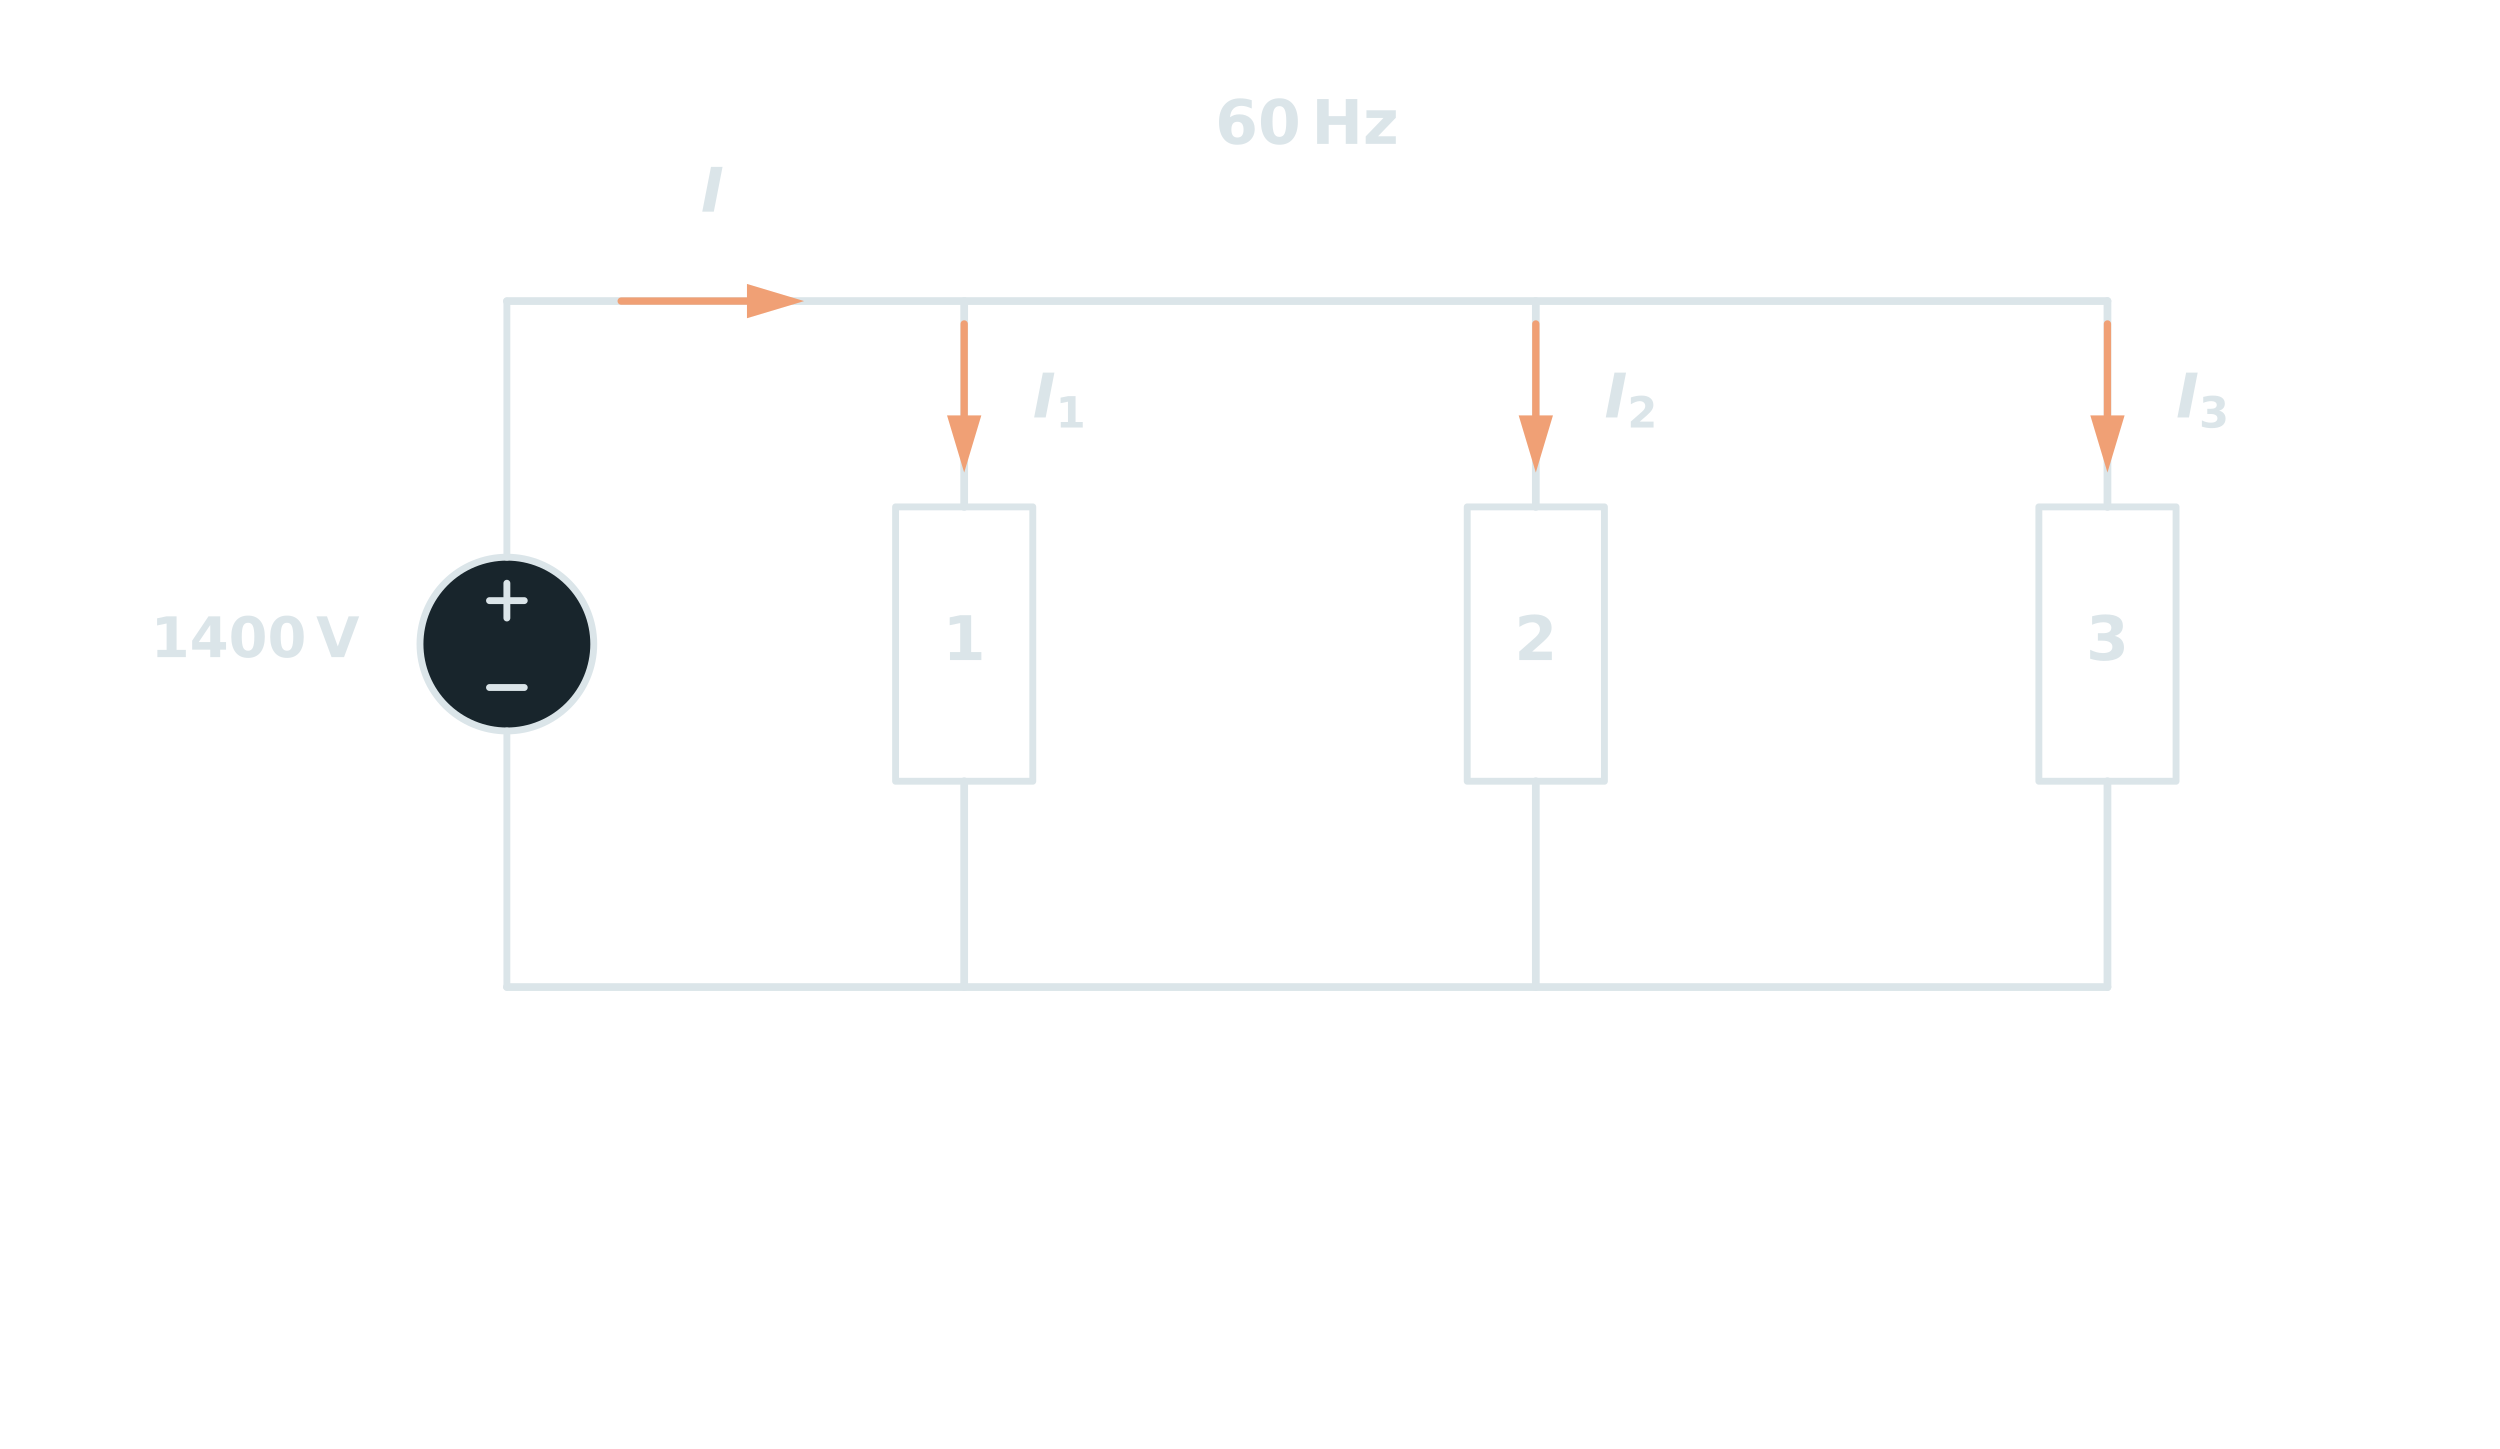
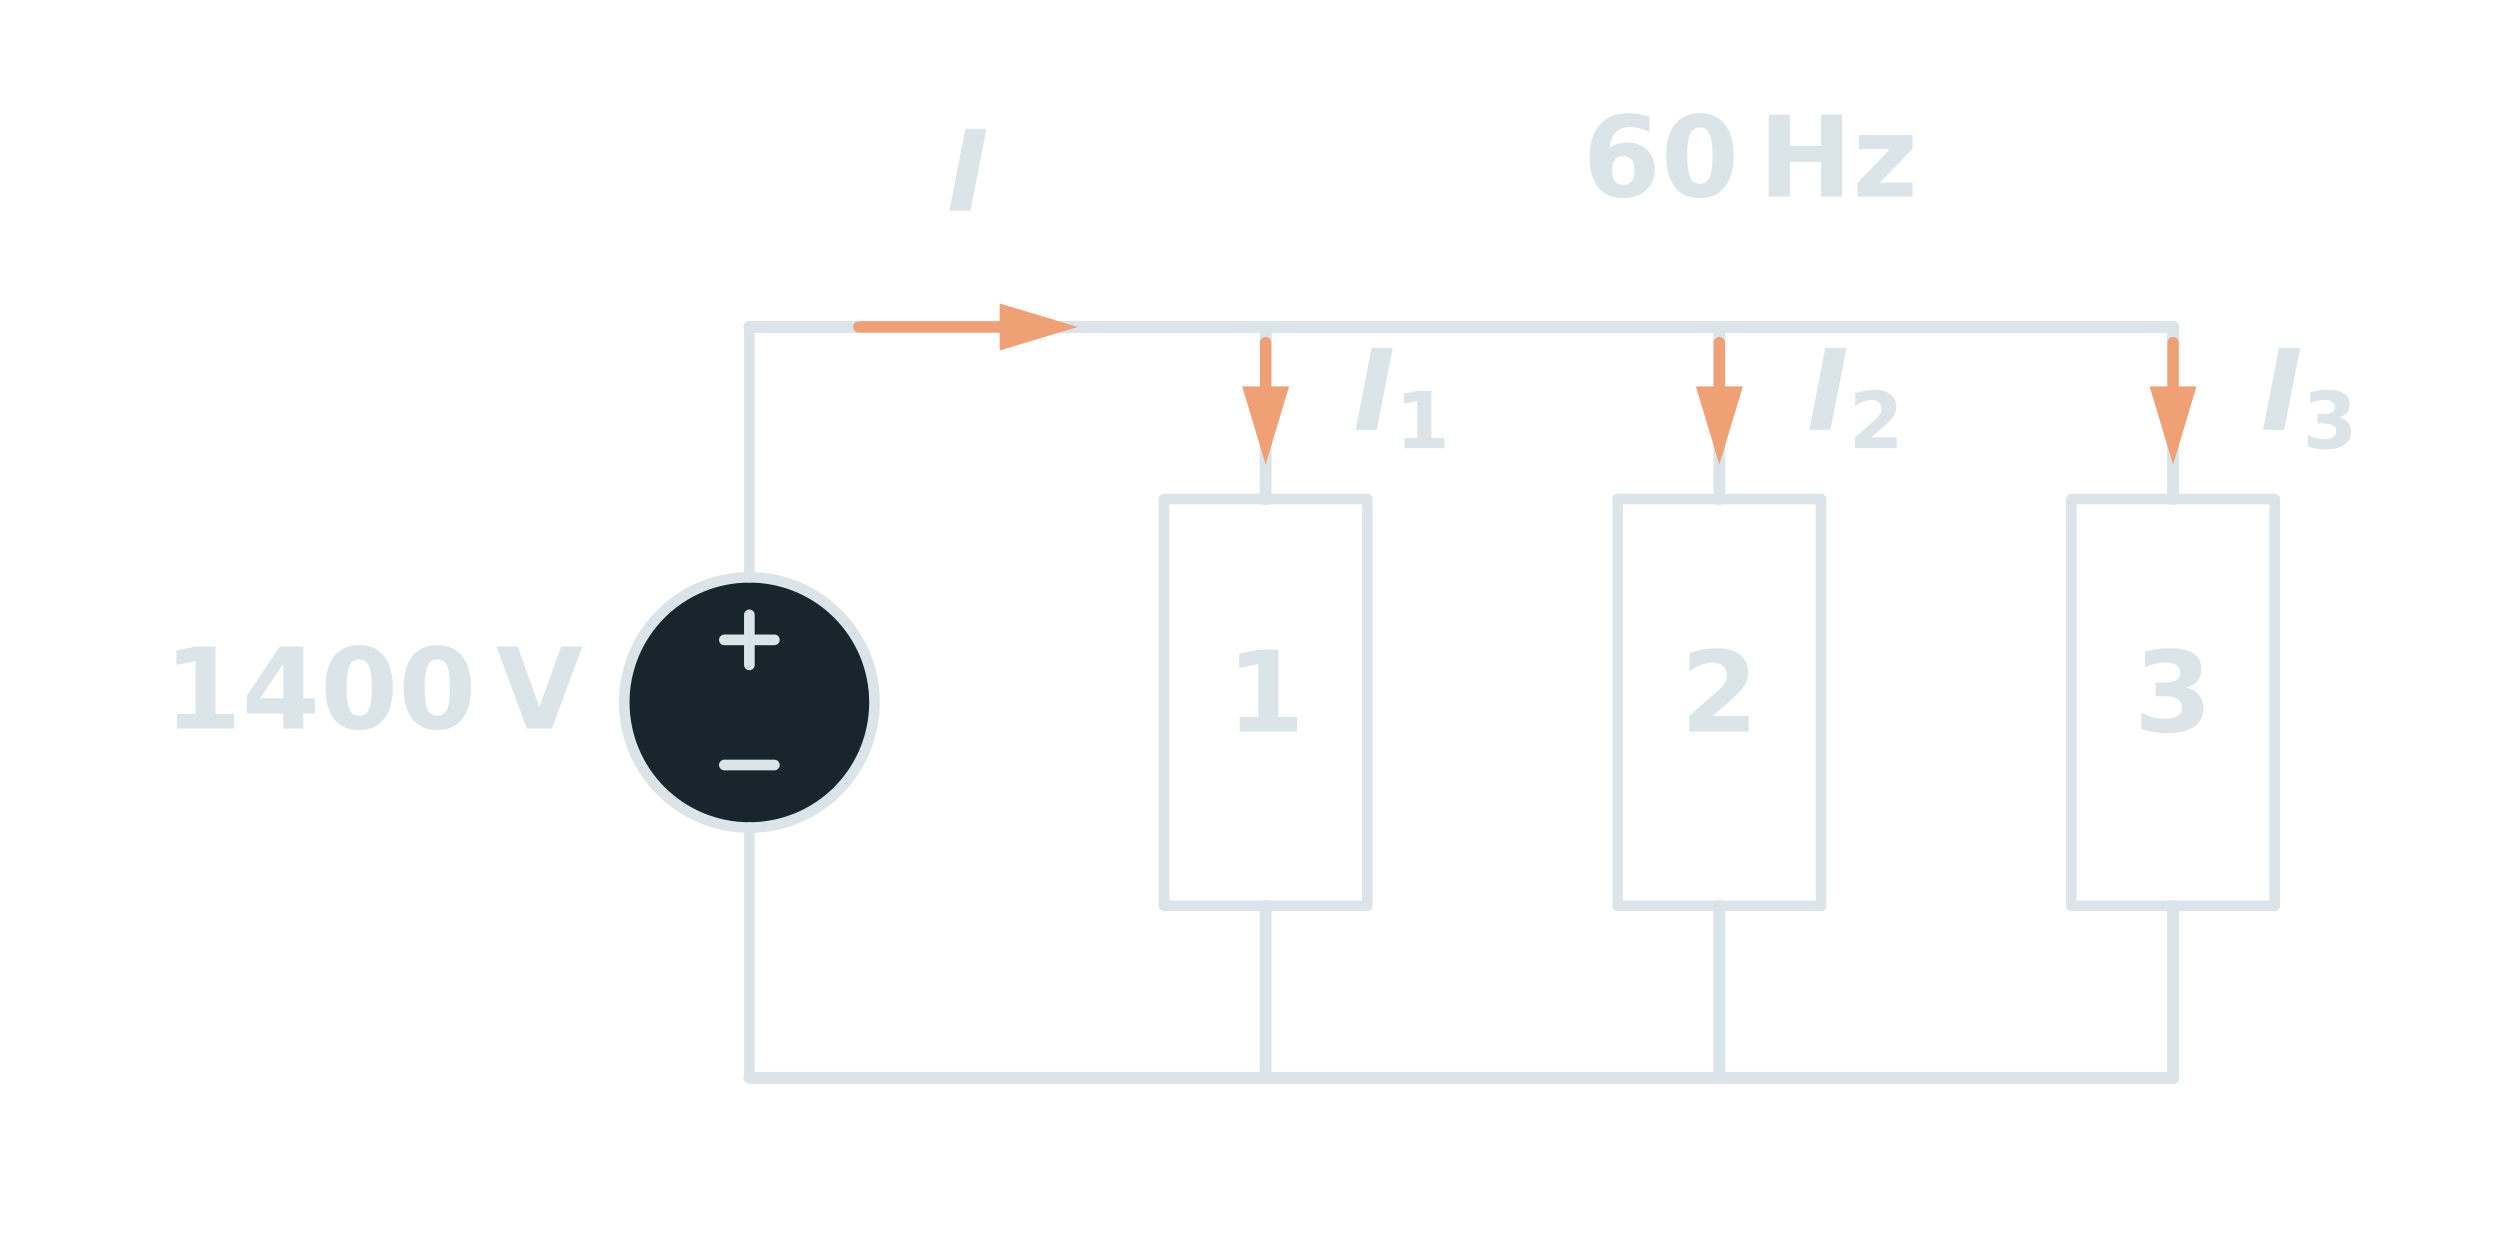
- <svg xmlns="http://www.w3.org/2000/svg" width="581.04pt" height="336.583pt" viewBox="0 0 581.04 336.583" version="1.1">
+ <svg xmlns="http://www.w3.org/2000/svg" width="375.84pt" height="185.328pt" viewBox="0 0 375.84 185.328" version="1.1">
  <defs>
    <style type="text/css">*{stroke-linejoin: round; stroke-linecap: butt}</style>
  </defs>
  <g id="figure_1">
    <g id="patch_1">
-       <path d="M 0 336.583 L 581.04 336.583 L 581.04 0 L 0 0 L 0 336.583 z " style="fill: none" />
+       <path d="M 0 185.328 L 375.84 185.328 L 375.84 0 L 0 0 L 0 185.328 z " style="fill: none" />
    </g>
    <g id="axes_1">
      <g id="schemdraw-a0-19">
-         <path d="M 117.806 229.406 L 117.806 169.886 L 117.806 169.886 M 117.806 129.497 L 117.806 129.497 L 117.806 129.497 L 117.806 69.977 L 117.806 229.406 " clip-path="url(#p53390b67b1)" style="fill: #18252c; stroke: #18252c; stroke-linejoin: miter" />
+         <path d="M 112.656 162.048 L 112.656 124.416 L 112.656 124.416 M 112.656 86.784 L 112.656 86.784 L 112.656 86.784 L 112.656 49.152 L 112.656 162.048 " clip-path="url(#p9cb8bde423)" style="fill: #18252c; stroke: #18252c; stroke-linejoin: miter" />
      </g>
      <g id="schemdraw-a0-20">
-         <path d="M 117.806 169.886 C 123.161 169.886 128.298 167.758 132.085 163.971 C 135.872 160.184 138 155.047 138 149.691 C 138 144.336 135.872 139.199 132.085 135.412 C 128.298 131.625 123.161 129.497 117.806 129.497 C 112.45 129.497 107.313 131.625 103.526 135.412 C 99.739 139.199 97.611 144.336 97.611 149.691 C 97.611 155.047 99.739 160.184 103.526 163.971 C 107.313 167.758 112.45 169.886 117.806 169.886 z " clip-path="url(#p53390b67b1)" style="fill: #18252c; stroke: #dbe5e9; stroke-width: 1.6; stroke-linejoin: miter" />
+         <path d="M 112.656 124.416 C 117.646 124.416 122.432 122.433 125.961 118.905 C 129.489 115.376 131.472 110.59 131.472 105.6 C 131.472 100.61 129.489 95.824 125.961 92.295 C 122.432 88.767 117.646 86.784 112.656 86.784 C 107.666 86.784 102.88 88.767 99.351 92.295 C 95.823 95.824 93.84 100.61 93.84 105.6 C 93.84 110.59 95.823 115.376 99.351 118.905 C 102.88 122.433 107.666 124.416 112.656 124.416 z " clip-path="url(#p9cb8bde423)" style="fill: #18252c; stroke: #dbe5e9; stroke-width: 1.6; stroke-linejoin: miter" />
      </g>
      <g id="schemdraw-a0-0">
-         <path d="M 117.806 229.406 L 117.806 169.886 L 117.806 169.886 M 117.806 129.497 L 117.806 129.497 L 117.806 69.977 " clip-path="url(#p53390b67b1)" style="fill: none; stroke: #dbe5e9; stroke-width: 1.6; stroke-linecap: round" />
+         <path d="M 112.656 162.048 L 112.656 124.416 L 112.656 124.416 M 112.656 86.784 L 112.656 86.784 L 112.656 49.152 " clip-path="url(#p9cb8bde423)" style="fill: none; stroke: #dbe5e9; stroke-width: 1.6; stroke-linecap: round" />
      </g>
      <g id="schemdraw-a0-1">
-         <path d="M 121.845 159.789 L 113.767 159.789 " clip-path="url(#p53390b67b1)" style="fill: none; stroke: #dbe5e9; stroke-width: 1.6; stroke-linecap: round" />
+         <path d="M 116.419 115.008 L 108.893 115.008 " clip-path="url(#p9cb8bde423)" style="fill: none; stroke: #dbe5e9; stroke-width: 1.6; stroke-linecap: round" />
      </g>
      <g id="schemdraw-a0-2">
-         <path d="M 117.806 143.633 L 117.806 135.555 " clip-path="url(#p53390b67b1)" style="fill: none; stroke: #dbe5e9; stroke-width: 1.6; stroke-linecap: round" />
+         <path d="M 112.656 99.955 L 112.656 92.429 " clip-path="url(#p9cb8bde423)" style="fill: none; stroke: #dbe5e9; stroke-width: 1.6; stroke-linecap: round" />
      </g>
      <g id="schemdraw-a0-3">
-         <path d="M 121.845 139.594 L 113.767 139.594 " clip-path="url(#p53390b67b1)" style="fill: none; stroke: #dbe5e9; stroke-width: 1.6; stroke-linecap: round" />
+         <path d="M 116.419 96.192 L 108.893 96.192 " clip-path="url(#p9cb8bde423)" style="fill: none; stroke: #dbe5e9; stroke-width: 1.6; stroke-linecap: round" />
      </g>
      <g id="schemdraw-a0-4">
-         <path d="M 117.806 69.977 L 303.806 69.977 L 489.806 69.977 " clip-path="url(#p53390b67b1)" style="fill: none; stroke: #dbe5e9; stroke-width: 1.8; stroke-linecap: round" />
+         <path d="M 112.656 49.152 L 219.672 49.152 L 326.688 49.152 " clip-path="url(#p9cb8bde423)" style="fill: none; stroke: #dbe5e9; stroke-width: 1.8; stroke-linecap: round" />
      </g>
      <g id="schemdraw-a0-5">
-         <path d="M 117.806 229.406 L 303.806 229.406 L 489.806 229.406 " clip-path="url(#p53390b67b1)" style="fill: none; stroke: #dbe5e9; stroke-width: 1.8; stroke-linecap: round" />
+         <path d="M 112.656 162.048 L 219.672 162.048 L 326.688 162.048 " clip-path="url(#p9cb8bde423)" style="fill: none; stroke: #dbe5e9; stroke-width: 1.8; stroke-linecap: round" />
      </g>
      <g id="schemdraw-a0-6">
-         <path d="M 144.377 69.977 L 165.634 69.977 L 173.606 69.977 " clip-path="url(#p53390b67b1)" style="fill: none; stroke: #f0a075; stroke-width: 1.7; stroke-linecap: round" />
+         <path d="M 129.12 49.152 L 145.584 49.152 L 150.288 49.152 " clip-path="url(#p9cb8bde423)" style="fill: none; stroke: #f0a075; stroke-width: 1.7; stroke-linecap: round" />
      </g>
      <g id="schemdraw-a0-21">
-         <path d="M 173.606 65.991 L 186.891 69.977 L 173.606 73.963 z " clip-path="url(#p53390b67b1)" style="fill: #f0a075" />
+         <path d="M 150.288 45.624 L 162.048 49.152 L 150.288 52.68 z " clip-path="url(#p9cb8bde423)" style="fill: #f0a075" />
      </g>
      <g id="schemdraw-a0-7">
-         <path d="M 224.091 69.977 L 224.091 93.891 L 224.091 117.806 " clip-path="url(#p53390b67b1)" style="fill: none; stroke: #dbe5e9; stroke-width: 1.8; stroke-linecap: round" />
+         <path d="M 190.272 49.152 L 190.272 62.088 L 190.272 75.024 " clip-path="url(#p9cb8bde423)" style="fill: none; stroke: #dbe5e9; stroke-width: 1.8; stroke-linecap: round" />
      </g>
      <g id="schemdraw-a0-8">
-         <path d="M 224.091 181.577 L 224.091 205.491 L 224.091 229.406 " clip-path="url(#p53390b67b1)" style="fill: none; stroke: #dbe5e9; stroke-width: 1.8; stroke-linecap: round" />
+         <path d="M 190.272 136.176 L 190.272 149.112 L 190.272 162.048 " clip-path="url(#p9cb8bde423)" style="fill: none; stroke: #dbe5e9; stroke-width: 1.8; stroke-linecap: round" />
      </g>
      <g id="schemdraw-a0-9">
-         <path d="M 224.091 117.806 L 224.091 117.806 L 240.034 117.806 L 240.034 181.577 L 208.149 181.577 L 208.149 117.806 L 224.091 117.806 M 224.091 181.577 L 224.091 181.577 " clip-path="url(#p53390b67b1)" style="fill: none; stroke: #dbe5e9; stroke-width: 1.6; stroke-linecap: round" />
+         <path d="M 190.272 75.024 L 205.56 75.024 L 205.56 136.176 L 174.984 136.176 L 174.984 75.024 L 190.272 75.024 M 190.272 136.176 " clip-path="url(#p9cb8bde423)" style="fill: none; stroke: #dbe5e9; stroke-width: 1.6; stroke-linecap: round" />
      </g>
      <g id="schemdraw-a0-10">
-         <path d="M 224.091 75.291 L 224.091 92.563 L 224.091 96.549 " clip-path="url(#p53390b67b1)" style="fill: none; stroke: #f0a075; stroke-width: 1.7; stroke-linecap: round" />
+         <path d="M 190.272 51.504 L 190.272 60.677 L 190.272 58.09 " clip-path="url(#p9cb8bde423)" style="fill: none; stroke: #f0a075; stroke-width: 1.7; stroke-linecap: round" />
      </g>
      <g id="schemdraw-a0-22">
-         <path d="M 228.077 96.549 L 224.091 109.834 L 220.106 96.549 z " clip-path="url(#p53390b67b1)" style="fill: #f0a075" />
+         <path d="M 193.8 58.09 L 190.272 69.85 L 186.744 58.09 z " clip-path="url(#p9cb8bde423)" style="fill: #f0a075" />
      </g>
      <g id="schemdraw-a0-11">
-         <path d="M 356.949 69.977 L 356.949 93.891 L 356.949 117.806 " clip-path="url(#p53390b67b1)" style="fill: none; stroke: #dbe5e9; stroke-width: 1.8; stroke-linecap: round" />
+         <path d="M 258.48 49.152 L 258.48 62.088 L 258.48 75.024 " clip-path="url(#p9cb8bde423)" style="fill: none; stroke: #dbe5e9; stroke-width: 1.8; stroke-linecap: round" />
      </g>
      <g id="schemdraw-a0-12">
-         <path d="M 356.949 181.577 L 356.949 205.491 L 356.949 229.406 " clip-path="url(#p53390b67b1)" style="fill: none; stroke: #dbe5e9; stroke-width: 1.8; stroke-linecap: round" />
+         <path d="M 258.48 136.176 L 258.48 149.112 L 258.48 162.048 " clip-path="url(#p9cb8bde423)" style="fill: none; stroke: #dbe5e9; stroke-width: 1.8; stroke-linecap: round" />
      </g>
      <g id="schemdraw-a0-13">
-         <path d="M 356.949 117.806 L 356.949 117.806 L 372.891 117.806 L 372.891 181.577 L 341.006 181.577 L 341.006 117.806 L 356.949 117.806 M 356.949 181.577 L 356.949 181.577 " clip-path="url(#p53390b67b1)" style="fill: none; stroke: #dbe5e9; stroke-width: 1.6; stroke-linecap: round" />
+         <path d="M 258.48 75.024 L 273.768 75.024 L 273.768 136.176 L 243.192 136.176 L 243.192 75.024 L 258.48 75.024 M 258.48 136.176 " clip-path="url(#p9cb8bde423)" style="fill: none; stroke: #dbe5e9; stroke-width: 1.6; stroke-linecap: round" />
      </g>
      <g id="schemdraw-a0-14">
-         <path d="M 356.949 75.291 L 356.949 92.563 L 356.949 96.549 " clip-path="url(#p53390b67b1)" style="fill: none; stroke: #f0a075; stroke-width: 1.7; stroke-linecap: round" />
+         <path d="M 258.48 51.504 L 258.48 60.677 L 258.48 58.09 " clip-path="url(#p9cb8bde423)" style="fill: none; stroke: #f0a075; stroke-width: 1.7; stroke-linecap: round" />
      </g>
      <g id="schemdraw-a0-23">
-         <path d="M 360.934 96.549 L 356.949 109.834 L 352.963 96.549 z " clip-path="url(#p53390b67b1)" style="fill: #f0a075" />
+         <path d="M 262.008 58.09 L 258.48 69.85 L 254.952 58.09 z " clip-path="url(#p9cb8bde423)" style="fill: #f0a075" />
      </g>
      <g id="schemdraw-a0-15">
-         <path d="M 489.806 69.977 L 489.806 93.891 L 489.806 117.806 " clip-path="url(#p53390b67b1)" style="fill: none; stroke: #dbe5e9; stroke-width: 1.8; stroke-linecap: round" />
+         <path d="M 326.688 49.152 L 326.688 62.088 L 326.688 75.024 " clip-path="url(#p9cb8bde423)" style="fill: none; stroke: #dbe5e9; stroke-width: 1.8; stroke-linecap: round" />
      </g>
      <g id="schemdraw-a0-16">
-         <path d="M 489.806 181.577 L 489.806 205.491 L 489.806 229.406 " clip-path="url(#p53390b67b1)" style="fill: none; stroke: #dbe5e9; stroke-width: 1.8; stroke-linecap: round" />
+         <path d="M 326.688 136.176 L 326.688 149.112 L 326.688 162.048 " clip-path="url(#p9cb8bde423)" style="fill: none; stroke: #dbe5e9; stroke-width: 1.8; stroke-linecap: round" />
      </g>
      <g id="schemdraw-a0-17">
-         <path d="M 489.806 117.806 L 489.806 117.806 L 505.749 117.806 L 505.749 181.577 L 473.863 181.577 L 473.863 117.806 L 489.806 117.806 M 489.806 181.577 L 489.806 181.577 " clip-path="url(#p53390b67b1)" style="fill: none; stroke: #dbe5e9; stroke-width: 1.6; stroke-linecap: round" />
+         <path d="M 326.688 75.024 L 341.976 75.024 L 341.976 136.176 L 311.4 136.176 L 311.4 75.024 L 326.688 75.024 M 326.688 136.176 " clip-path="url(#p9cb8bde423)" style="fill: none; stroke: #dbe5e9; stroke-width: 1.6; stroke-linecap: round" />
      </g>
      <g id="schemdraw-a0-18">
-         <path d="M 489.806 75.291 L 489.806 92.563 L 489.806 96.549 " clip-path="url(#p53390b67b1)" style="fill: none; stroke: #f0a075; stroke-width: 1.7; stroke-linecap: round" />
+         <path d="M 326.688 51.504 L 326.688 60.677 L 326.688 58.09 " clip-path="url(#p9cb8bde423)" style="fill: none; stroke: #f0a075; stroke-width: 1.7; stroke-linecap: round" />
      </g>
      <g id="schemdraw-a0-24">
-         <path d="M 493.791 96.549 L 489.806 109.834 L 485.82 96.549 z " clip-path="url(#p53390b67b1)" style="fill: #f0a075" />
+         <path d="M 330.216 58.09 L 326.688 69.85 L 323.16 58.09 z " clip-path="url(#p9cb8bde423)" style="fill: #f0a075" />
      </g>
      <g id="text_1">
-         <g style="fill: #dbe5e9" transform="translate(35.03857 153.0684)">
+         <g style="fill: #dbe5e9" transform="translate(24.605 109.99)">
          <text>
-             <tspan x="0" y="-0.344" style="font-weight: 700; font-size: 13px; font-family: 'DejaVu Sans'; fill: #dbe5e9">1</tspan>
-             <tspan x="9.045" y="-0.344" style="font-weight: 700; font-size: 13px; font-family: 'DejaVu Sans'; fill: #dbe5e9">4</tspan>
-             <tspan x="18.091" y="-0.344" style="font-weight: 700; font-size: 13px; font-family: 'DejaVu Sans'; fill: #dbe5e9">0</tspan>
-             <tspan x="27.136" y="-0.344" style="font-weight: 700; font-size: 13px; font-family: 'DejaVu Sans'; fill: #dbe5e9">0</tspan>
-             <tspan x="38.439" y="-0.344" style="font-weight: 700; font-size: 13px; font-family: 'DejaVu Sans'; fill: #dbe5e9">V</tspan>
+             <tspan x="0" y="-0.469" style="font-weight: 700; font-size: 16.9px; font-family: 'DejaVu Sans'; fill: #dbe5e9">1</tspan>
+             <tspan x="11.753" y="-0.469" style="font-weight: 700; font-size: 16.9px; font-family: 'DejaVu Sans'; fill: #dbe5e9">4</tspan>
+             <tspan x="23.505" y="-0.469" style="font-weight: 700; font-size: 16.9px; font-family: 'DejaVu Sans'; fill: #dbe5e9">0</tspan>
+             <tspan x="35.258" y="-0.469" style="font-weight: 700; font-size: 16.9px; font-family: 'DejaVu Sans'; fill: #dbe5e9">0</tspan>
+             <tspan x="49.943" y="-0.469" style="font-weight: 700; font-size: 16.9px; font-family: 'DejaVu Sans'; fill: #dbe5e9">V</tspan>
          </text>
        </g>
      </g>
      <g id="text_2">
-         <g style="fill: #dbe5e9" transform="translate(282.4272 33.83465)">
+         <g style="fill: #dbe5e9" transform="translate(237.9185 30.02204)">
          <text>
-             <tspan x="0" y="-0.391" style="font-weight: 700; font-size: 14.3px; font-family: 'DejaVu Sans'; fill: #dbe5e9">6</tspan>
-             <tspan x="9.948" y="-0.391" style="font-weight: 700; font-size: 14.3px; font-family: 'DejaVu Sans'; fill: #dbe5e9">0</tspan>
-             <tspan x="22.378" y="-0.391" style="font-weight: 700; font-size: 14.3px; font-family: 'DejaVu Sans'; fill: #dbe5e9">H</tspan>
-             <tspan x="34.344" y="-0.391" style="font-weight: 700; font-size: 14.3px; font-family: 'DejaVu Sans'; fill: #dbe5e9">z</tspan>
+             <tspan x="0" y="-0.469" style="font-weight: 700; font-size: 16.9px; font-family: 'DejaVu Sans'; fill: #dbe5e9">6</tspan>
+             <tspan x="11.753" y="-0.469" style="font-weight: 700; font-size: 16.9px; font-family: 'DejaVu Sans'; fill: #dbe5e9">0</tspan>
+             <tspan x="26.438" y="-0.469" style="font-weight: 700; font-size: 16.9px; font-family: 'DejaVu Sans'; fill: #dbe5e9">H</tspan>
+             <tspan x="40.574" y="-0.469" style="font-weight: 700; font-size: 16.9px; font-family: 'DejaVu Sans'; fill: #dbe5e9">z</tspan>
          </text>
        </g>
      </g>
      <g id="text_3">
-         <g style="fill: #dbe5e9" transform="translate(162.9173 49.77751)">
+         <g style="fill: #dbe5e9" transform="translate(142.373 32.37404)">
          <text>
-             <tspan x="0" y="-0.578" style="font-style: oblique; font-weight: 700; font-size: 14.3px; font-family: 'DejaVu Sans'; fill: #dbe5e9">I</tspan>
+             <tspan x="0" y="-0.688" style="font-style: oblique; font-weight: 700; font-size: 16.9px; font-family: 'DejaVu Sans'; fill: #dbe5e9">I</tspan>
          </text>
        </g>
      </g>
      <g id="text_4">
-         <text style="font-weight: 700; font-size: 14.3px; font-family: 'DejaVu Sans'; text-anchor: middle; fill: #dbe5e9" x="224.091" y="153.406" transform="rotate(-0 224.0914 153.4061)">1</text>
+         <text style="font-weight: 700; font-size: 16.9px; font-family: 'DejaVu Sans'; text-anchor: middle; fill: #dbe5e9" x="190.272" y="109.99" transform="rotate(-0 190.272 109.99)">1</text>
      </g>
      <g id="text_5">
-         <g style="fill: #dbe5e9" transform="translate(240.0479 97.60608)">
+         <g style="fill: #dbe5e9" transform="translate(203.4491 65.30204)">
          <text>
-             <tspan x="0" y="-0.578" style="font-style: oblique; font-weight: 700; font-size: 14.3px; font-family: 'DejaVu Sans'; fill: #dbe5e9">I</tspan>
-             <tspan x="5.319" y="1.766" style="font-weight: 700; font-size: 10.01px; font-family: 'DejaVu Sans'; fill: #dbe5e9">1</tspan>
+             <tspan x="0" y="-0.688" style="font-style: oblique; font-weight: 700; font-size: 16.9px; font-family: 'DejaVu Sans'; fill: #dbe5e9">I</tspan>
+             <tspan x="6.285" y="2.083" style="font-weight: 700; font-size: 11.83px; font-family: 'DejaVu Sans'; fill: #dbe5e9">1</tspan>
          </text>
        </g>
      </g>
      <g id="text_6">
-         <text style="font-weight: 700; font-size: 14.3px; font-family: 'DejaVu Sans'; text-anchor: middle; fill: #dbe5e9" x="356.949" y="153.406" transform="rotate(-0 356.9486 153.4061)">2</text>
+         <text style="font-weight: 700; font-size: 16.9px; font-family: 'DejaVu Sans'; text-anchor: middle; fill: #dbe5e9" x="258.48" y="109.99" transform="rotate(-0 258.48 109.99)">2</text>
      </g>
      <g id="text_7">
-         <g style="fill: #dbe5e9" transform="translate(372.9051 97.60608)">
+         <g style="fill: #dbe5e9" transform="translate(271.6571 65.30204)">
          <text>
-             <tspan x="0" y="-0.578" style="font-style: oblique; font-weight: 700; font-size: 14.3px; font-family: 'DejaVu Sans'; fill: #dbe5e9">I</tspan>
-             <tspan x="5.319" y="1.766" style="font-weight: 700; font-size: 10.01px; font-family: 'DejaVu Sans'; fill: #dbe5e9">2</tspan>
+             <tspan x="0" y="-0.688" style="font-style: oblique; font-weight: 700; font-size: 16.9px; font-family: 'DejaVu Sans'; fill: #dbe5e9">I</tspan>
+             <tspan x="6.285" y="2.083" style="font-weight: 700; font-size: 11.83px; font-family: 'DejaVu Sans'; fill: #dbe5e9">2</tspan>
          </text>
        </g>
      </g>
      <g id="text_8">
-         <text style="font-weight: 700; font-size: 14.3px; font-family: 'DejaVu Sans'; text-anchor: middle; fill: #dbe5e9" x="489.806" y="153.406" transform="rotate(-0 489.8057 153.4061)">3</text>
+         <text style="font-weight: 700; font-size: 16.9px; font-family: 'DejaVu Sans'; text-anchor: middle; fill: #dbe5e9" x="326.688" y="109.99" transform="rotate(-0 326.688 109.99)">3</text>
      </g>
      <g id="text_9">
-         <g style="fill: #dbe5e9" transform="translate(505.7622 97.60608)">
+         <g style="fill: #dbe5e9" transform="translate(339.8651 65.30204)">
          <text>
-             <tspan x="0" y="-0.578" style="font-style: oblique; font-weight: 700; font-size: 14.3px; font-family: 'DejaVu Sans'; fill: #dbe5e9">I</tspan>
-             <tspan x="5.319" y="1.766" style="font-weight: 700; font-size: 10.01px; font-family: 'DejaVu Sans'; fill: #dbe5e9">3</tspan>
+             <tspan x="0" y="-0.688" style="font-style: oblique; font-weight: 700; font-size: 16.9px; font-family: 'DejaVu Sans'; fill: #dbe5e9">I</tspan>
+             <tspan x="6.285" y="2.083" style="font-weight: 700; font-size: 11.83px; font-family: 'DejaVu Sans'; fill: #dbe5e9">3</tspan>
          </text>
        </g>
      </g>
    </g>
  </g>
  <defs>
-     <clipPath id="p53390b67b1">
-       <rect x="11.52" y="11.52" width="558" height="313.543" />
+     <clipPath id="p9cb8bde423">
+       <rect x="11.52" y="11.52" width="352.8" height="162.288" />
    </clipPath>
  </defs>
</svg>
